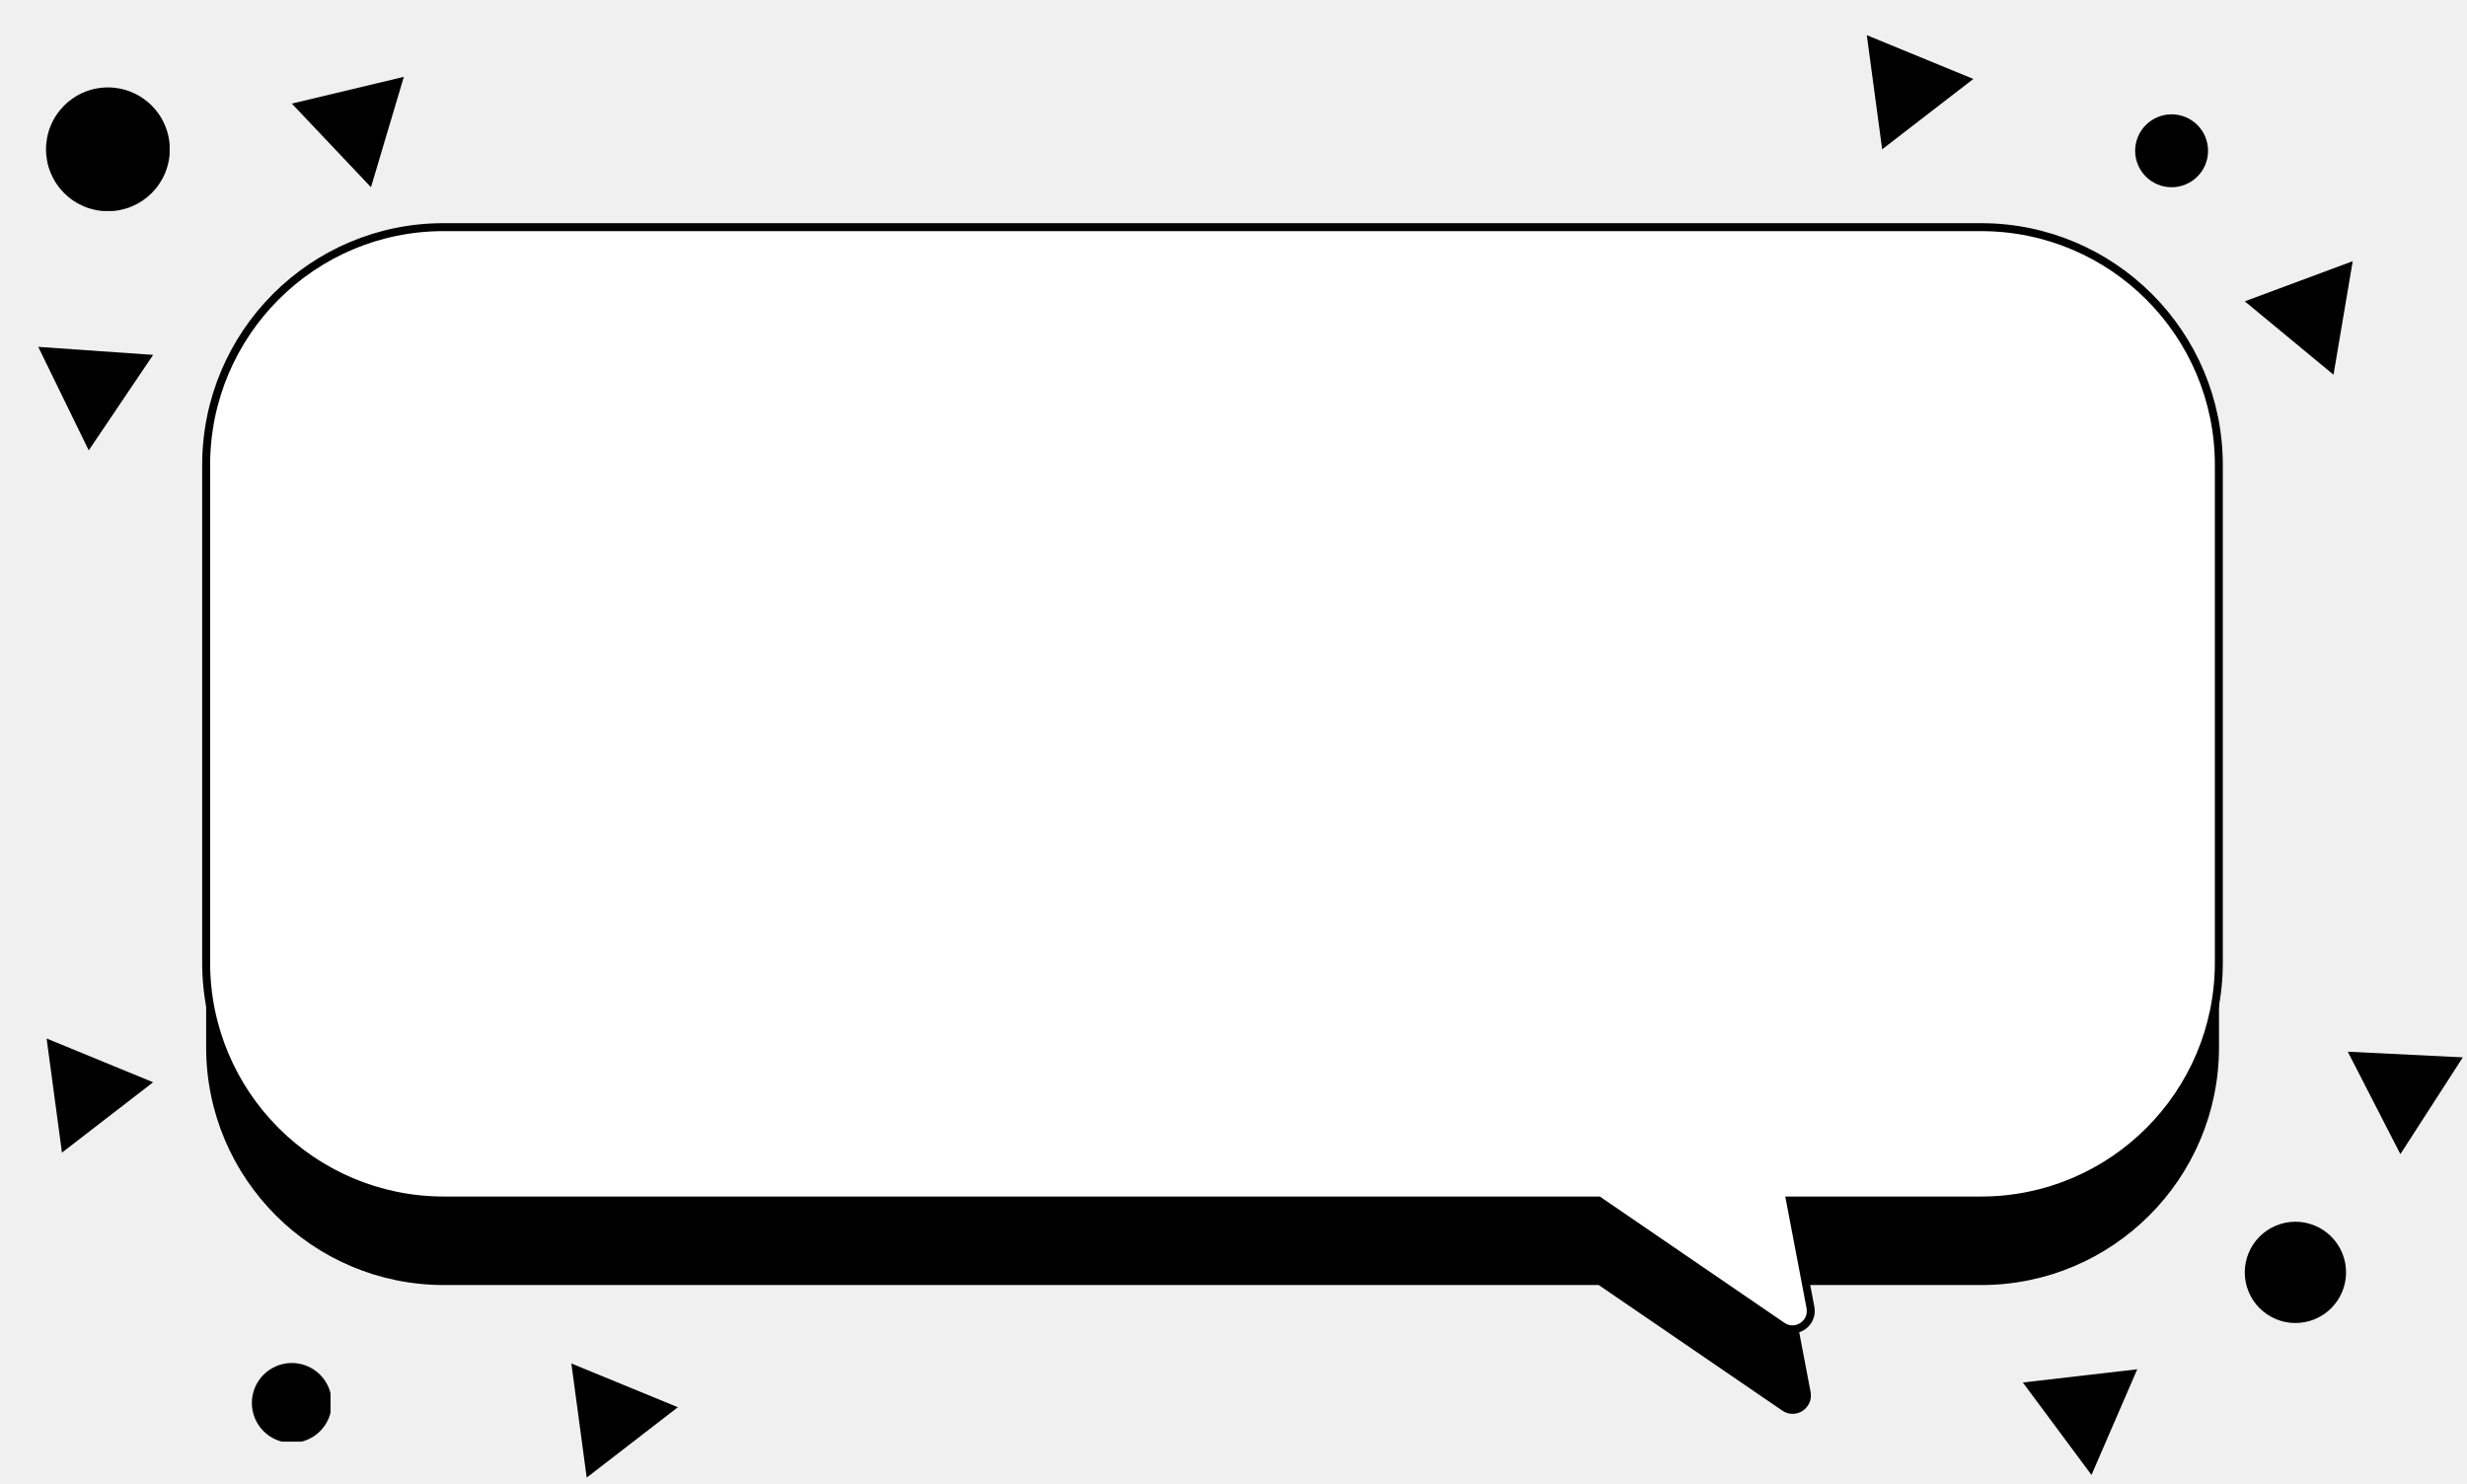
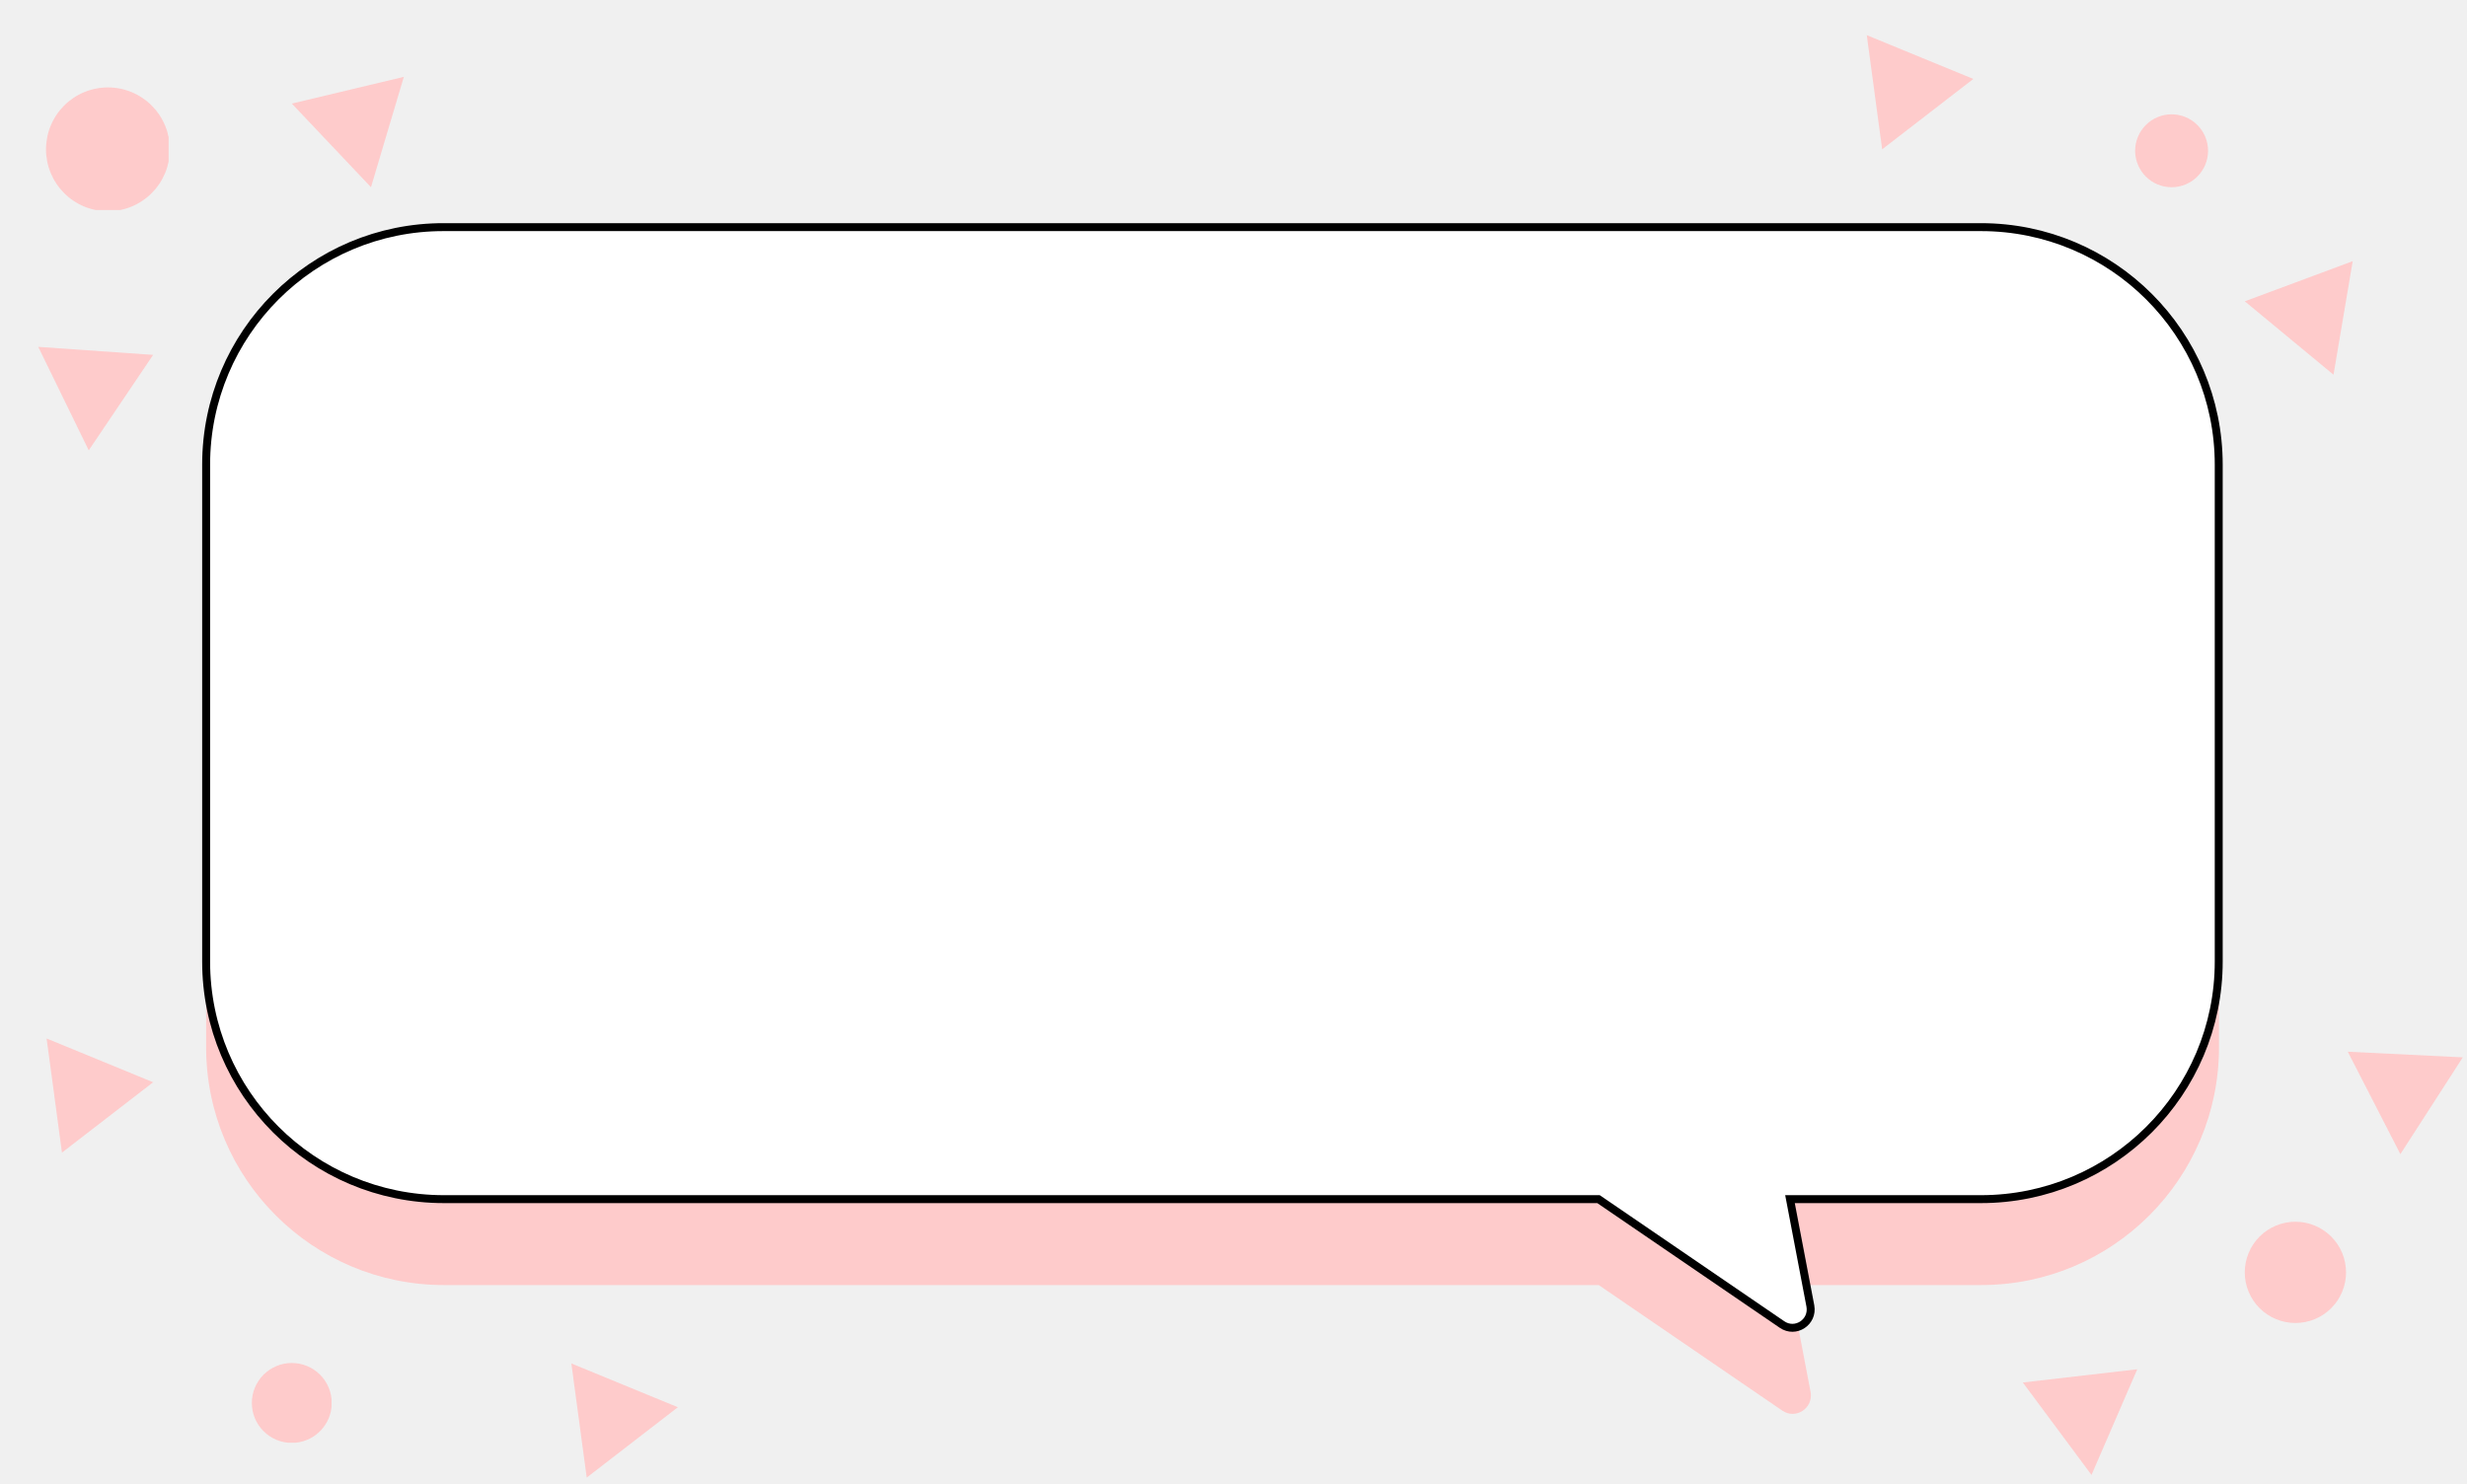
<svg xmlns="http://www.w3.org/2000/svg" width="803" zoomAndPan="magnify" viewBox="0 0 602.25 362.25" height="483" preserveAspectRatio="xMidYMid meet" version="1.0">
  <defs>
-     <clipPath id="0cb9a00453">
-       <path d="M 11.23 21.344 L 41.414 21.344 L 41.414 51.527 L 11.23 51.527 Z M 11.23 21.344 " clip-rule="nonzero" />
+     <clipPath id="825496c2fa">
+       <path d="M 11.23 21.344 L 41.168 21.344 L 41.168 51.285 L 11.23 51.285 Z M 11.23 21.344 " clip-rule="nonzero" />
    </clipPath>
-     <clipPath id="34d221b09a">
-       <path d="M 61.484 332.77 L 80.688 332.77 L 80.688 351.977 L 61.484 351.977 Z M 61.484 332.77 " clip-rule="nonzero" />
+     <clipPath id="391b72ec89">
+       <path d="M 61.484 332.77 L 80.941 332.77 L 80.941 352.23 L 61.484 352.23 Z M 61.484 332.77 " clip-rule="nonzero" />
    </clipPath>
-     <clipPath id="3274bc2d26">
-       <path d="M 521.234 27.91 L 539.07 27.91 L 539.07 45.746 L 521.234 45.746 Z M 521.234 27.91 " clip-rule="nonzero" />
+     <clipPath id="3fe999c992">
+       <path d="M 521.234 27.91 L 539.199 27.91 L 539.199 45.875 L 521.234 45.875 Z M 521.234 27.91 " clip-rule="nonzero" />
    </clipPath>
-     <clipPath id="af3bf70b24">
-       <path d="M 548 298.281 L 572.695 298.281 L 572.695 322.977 L 548 322.977 Z M 548 298.281 " clip-rule="nonzero" />
+     <clipPath id="2c1f26decb">
+       <path d="M 548 298.281 L 572.699 298.281 L 572.699 322.98 L 548 322.98 Z M 548 298.281 " clip-rule="nonzero" />
    </clipPath>
-     <clipPath id="65b80e7d32">
+     <clipPath id="78efe4687b">
      <path d="M 9 84 L 38 84 L 38 110 L 9 110 Z M 9 84 " clip-rule="nonzero" />
    </clipPath>
-     <clipPath id="630c8176bd">
-       <path d="M 1.477 96.34 L 17.199 73.02 L 37.672 86.824 L 21.953 110.145 Z M 1.477 96.34 " clip-rule="nonzero" />
+     <clipPath id="ebc6a5e622">
+       <path d="M 1.477 96.34 L 17.379 72.758 L 37.855 86.566 L 21.957 110.145 Z M 1.477 96.34 " clip-rule="nonzero" />
    </clipPath>
-     <clipPath id="b9e4e00509">
-       <path d="M 1.477 96.34 L 17.199 73.02 L 37.672 86.824 L 21.953 110.145 Z M 1.477 96.34 " clip-rule="nonzero" />
+     <clipPath id="2b9bc7bc0e">
+       <path d="M 1.477 96.34 L 17.379 72.758 L 37.855 86.566 L 21.957 110.145 Z M 1.477 96.34 " clip-rule="nonzero" />
    </clipPath>
-     <clipPath id="af92a68385">
+     <clipPath id="d6e77be3b5">
      <path d="M 139 332 L 166 332 L 166 361 L 139 361 Z M 139 332 " clip-rule="nonzero" />
    </clipPath>
-     <clipPath id="92bf56401e">
-       <path d="M 128.348 341.473 L 150.613 324.289 L 165.703 343.836 L 143.438 361.023 Z M 128.348 341.473 " clip-rule="nonzero" />
+     <clipPath id="2552138a98">
+       <path d="M 128.352 341.473 L 150.867 324.094 L 165.957 343.648 L 143.441 361.023 Z M 128.352 341.473 " clip-rule="nonzero" />
    </clipPath>
-     <clipPath id="be856d216a">
-       <path d="M 128.348 341.473 L 150.613 324.289 L 165.703 343.836 L 143.438 361.023 Z M 128.348 341.473 " clip-rule="nonzero" />
+     <clipPath id="41b12129d6">
+       <path d="M 128.352 341.473 L 150.867 324.094 L 165.957 343.648 L 143.441 361.023 Z M 128.352 341.473 " clip-rule="nonzero" />
    </clipPath>
-     <clipPath id="6cac5fdcc2">
+     <clipPath id="02cba362d5">
      <path d="M 493 334 L 522 334 L 522 361 L 493 361 Z M 493 334 " clip-rule="nonzero" />
    </clipPath>
-     <clipPath id="060534f5c2">
-       <path d="M 513.371 323.016 L 530.137 345.594 L 510.312 360.316 L 493.543 337.738 Z M 513.371 323.016 " clip-rule="nonzero" />
+     <clipPath id="7dec015884">
+       <path d="M 513.367 323.016 L 530.324 345.848 L 510.496 360.574 L 493.539 337.738 Z M 513.367 323.016 " clip-rule="nonzero" />
    </clipPath>
-     <clipPath id="ffd5a2005a">
-       <path d="M 513.371 323.016 L 530.137 345.594 L 510.312 360.316 L 493.543 337.738 Z M 513.371 323.016 " clip-rule="nonzero" />
+     <clipPath id="f9ae2f2b07">
+       <path d="M 513.367 323.016 L 530.324 345.848 L 510.496 360.574 L 493.539 337.738 Z M 513.367 323.016 " clip-rule="nonzero" />
    </clipPath>
-     <clipPath id="61b8c95fb4">
+     <clipPath id="d4b0c597fe">
      <path d="M 455 8 L 482 8 L 482 37 L 455 37 Z M 455 8 " clip-rule="nonzero" />
    </clipPath>
-     <clipPath id="9a28f94799">
-       <path d="M 444.602 17.18 L 466.867 -0.004 L 481.953 19.543 L 459.691 36.727 Z M 444.602 17.18 " clip-rule="nonzero" />
+     <clipPath id="d077121483">
+       <path d="M 444.602 17.18 L 467.117 -0.199 L 482.207 19.352 L 459.695 36.73 Z M 444.602 17.18 " clip-rule="nonzero" />
    </clipPath>
-     <clipPath id="5d2e683784">
-       <path d="M 444.602 17.18 L 466.867 -0.004 L 481.953 19.543 L 459.691 36.727 Z M 444.602 17.18 " clip-rule="nonzero" />
+     <clipPath id="490580455b">
+       <path d="M 444.602 17.18 L 467.117 -0.199 L 482.207 19.352 L 459.695 36.73 Z M 444.602 17.18 " clip-rule="nonzero" />
    </clipPath>
-     <clipPath id="1e4647cddd">
+     <clipPath id="3243d48c79">
      <path d="M 11 253 L 38 253 L 38 282 L 11 282 Z M 11 253 " clip-rule="nonzero" />
    </clipPath>
-     <clipPath id="99ce3928b0">
-       <path d="M 0.25 262.133 L 22.512 244.949 L 37.602 264.496 L 15.336 281.68 Z M 0.25 262.133 " clip-rule="nonzero" />
+     <clipPath id="583934246b">
+       <path d="M 0.25 262.133 L 22.766 244.754 L 37.855 264.309 L 15.34 281.684 Z M 0.25 262.133 " clip-rule="nonzero" />
    </clipPath>
-     <clipPath id="911923e2f5">
-       <path d="M 0.25 262.133 L 22.512 244.949 L 37.602 264.496 L 15.336 281.68 Z M 0.25 262.133 " clip-rule="nonzero" />
+     <clipPath id="147d5f0aae">
+       <path d="M 0.25 262.133 L 22.766 244.754 L 37.855 264.309 L 15.34 281.684 Z M 0.25 262.133 " clip-rule="nonzero" />
    </clipPath>
-     <clipPath id="603e74f6ad">
+     <clipPath id="a79f8b55a8">
      <path d="M 71 18 L 99 18 L 99 46 L 71 46 Z M 71 18 " clip-rule="nonzero" />
    </clipPath>
-     <clipPath id="2d8ca5f049">
-       <path d="M 88.926 8.551 L 108.258 28.977 L 90.324 45.953 L 70.992 25.527 Z M 88.926 8.551 " clip-rule="nonzero" />
+     <clipPath id="988e1b7d2f">
+       <path d="M 88.926 8.551 L 108.477 29.207 L 90.539 46.188 L 70.988 25.531 Z M 88.926 8.551 " clip-rule="nonzero" />
    </clipPath>
-     <clipPath id="4f77005d41">
-       <path d="M 88.926 8.551 L 108.258 28.977 L 90.324 45.953 L 70.992 25.527 Z M 88.926 8.551 " clip-rule="nonzero" />
+     <clipPath id="608d9a52d1">
+       <path d="M 88.926 8.551 L 108.477 29.207 L 90.539 46.188 L 70.988 25.531 Z M 88.926 8.551 " clip-rule="nonzero" />
    </clipPath>
-     <clipPath id="a9dc95bce2">
+     <clipPath id="c264f5b19a">
      <path d="M 573 256 L 601.254 256 L 601.254 282 L 573 282 Z M 573 256 " clip-rule="nonzero" />
    </clipPath>
-     <clipPath id="f146f9848f">
-       <path d="M 565.523 268.582 L 580.766 244.945 L 601.52 258.328 L 586.277 281.965 Z M 565.523 268.582 " clip-rule="nonzero" />
+     <clipPath id="e8a76a293f">
+       <path d="M 565.527 268.582 L 580.938 244.68 L 601.695 258.062 L 586.285 281.965 Z M 565.527 268.582 " clip-rule="nonzero" />
    </clipPath>
-     <clipPath id="2ab944a77d">
-       <path d="M 565.523 268.582 L 580.766 244.945 L 601.52 258.328 L 586.277 281.965 Z M 565.523 268.582 " clip-rule="nonzero" />
+     <clipPath id="c5c2911ded">
+       <path d="M 565.527 268.582 L 580.938 244.68 L 601.695 258.062 L 586.285 281.965 Z M 565.527 268.582 " clip-rule="nonzero" />
    </clipPath>
-     <clipPath id="61ef92c11e">
+     <clipPath id="4b67b57b47">
      <path d="M 548 63 L 575 63 L 575 92 L 548 92 Z M 548 63 " clip-rule="nonzero" />
    </clipPath>
-     <clipPath id="e23cef1f73">
-       <path d="M 563.523 54.805 L 585.191 72.73 L 569.453 91.758 L 547.781 73.832 Z M 563.523 54.805 " clip-rule="nonzero" />
+     <clipPath id="f5ab5eb4af">
+       <path d="M 563.523 54.805 L 585.438 72.934 L 569.691 91.961 L 547.777 73.832 Z M 563.523 54.805 " clip-rule="nonzero" />
    </clipPath>
-     <clipPath id="c8918ab900">
-       <path d="M 563.523 54.805 L 585.191 72.73 L 569.453 91.758 L 547.781 73.832 Z M 563.523 54.805 " clip-rule="nonzero" />
+     <clipPath id="bc7d2ad79d">
+       <path d="M 563.523 54.805 L 585.438 72.934 L 569.691 91.961 L 547.777 73.832 Z M 563.523 54.805 " clip-rule="nonzero" />
    </clipPath>
-     <clipPath id="c08e853049">
-       <path d="M 39 48.348 L 553 48.348 L 553 331.645 L 39 331.645 Z M 39 48.348 " clip-rule="nonzero" />
+     <clipPath id="bda02fc613">
+       <path d="M 39 48.348 L 553 48.348 L 553 331.262 L 39 331.262 Z M 39 48.348 " clip-rule="nonzero" />
    </clipPath>
  </defs>
-   <g clip-path="url(#0cb9a00453)">
-     <path class="custom-color" d="M 41.457 36.457 C 41.457 37.449 41.359 38.434 41.164 39.406 C 40.973 40.379 40.684 41.324 40.305 42.242 C 39.926 43.156 39.461 44.027 38.91 44.855 C 38.359 45.68 37.73 46.441 37.031 47.145 C 36.328 47.844 35.562 48.473 34.738 49.023 C 33.914 49.574 33.043 50.039 32.125 50.422 C 31.211 50.801 30.266 51.086 29.293 51.281 C 28.32 51.473 27.336 51.57 26.344 51.57 C 25.352 51.57 24.367 51.473 23.395 51.281 C 22.422 51.086 21.477 50.801 20.559 50.422 C 19.645 50.039 18.773 49.574 17.949 49.023 C 17.121 48.473 16.359 47.844 15.656 47.145 C 14.957 46.441 14.328 45.68 13.777 44.855 C 13.227 44.027 12.762 43.156 12.383 42.242 C 12 41.324 11.715 40.379 11.52 39.406 C 11.328 38.434 11.23 37.449 11.23 36.457 C 11.23 35.465 11.328 34.484 11.52 33.508 C 11.715 32.535 12 31.59 12.383 30.676 C 12.762 29.758 13.227 28.887 13.777 28.062 C 14.328 27.238 14.957 26.473 15.656 25.773 C 16.359 25.07 17.121 24.445 17.949 23.891 C 18.773 23.34 19.645 22.875 20.559 22.496 C 21.477 22.117 22.422 21.828 23.395 21.637 C 24.367 21.441 25.352 21.344 26.344 21.344 C 27.336 21.344 28.32 21.441 29.293 21.637 C 30.266 21.828 31.211 22.117 32.125 22.496 C 33.043 22.875 33.914 23.34 34.738 23.891 C 35.562 24.445 36.328 25.07 37.031 25.773 C 37.73 26.473 38.359 27.238 38.91 28.062 C 39.461 28.887 39.926 29.758 40.305 30.676 C 40.684 31.59 40.973 32.535 41.164 33.508 C 41.359 34.484 41.457 35.465 41.457 36.457 Z M 41.457 36.457 " fill-opacity="1" fill-rule="nonzero" />
+   <g clip-path="url(#825496c2fa)">
+     <path fill="#fecbcb" d="M 41.461 36.461 C 41.461 37.453 41.363 38.438 41.172 39.41 C 40.977 40.383 40.691 41.328 40.312 42.246 C 39.93 43.16 39.465 44.031 38.914 44.859 C 38.363 45.684 37.734 46.445 37.035 47.148 C 36.332 47.852 35.57 48.477 34.742 49.027 C 33.918 49.578 33.047 50.047 32.129 50.426 C 31.215 50.805 30.27 51.094 29.293 51.285 C 28.32 51.48 27.34 51.574 26.348 51.574 C 25.355 51.574 24.371 51.48 23.398 51.285 C 22.426 51.094 21.48 50.805 20.562 50.426 C 19.645 50.047 18.773 49.578 17.949 49.027 C 17.125 48.477 16.359 47.852 15.656 47.148 C 14.957 46.445 14.328 45.684 13.777 44.859 C 13.227 44.031 12.762 43.16 12.383 42.246 C 12 41.328 11.715 40.383 11.52 39.41 C 11.328 38.438 11.23 37.453 11.23 36.461 C 11.23 35.469 11.328 34.484 11.52 33.512 C 11.715 32.539 12 31.594 12.383 30.676 C 12.762 29.758 13.227 28.887 13.777 28.062 C 14.328 27.238 14.957 26.473 15.656 25.773 C 16.359 25.07 17.125 24.445 17.949 23.895 C 18.773 23.34 19.645 22.875 20.562 22.496 C 21.48 22.117 22.426 21.828 23.398 21.637 C 24.371 21.441 25.355 21.344 26.348 21.344 C 27.34 21.344 28.32 21.441 29.293 21.637 C 30.27 21.828 31.215 22.117 32.129 22.496 C 33.047 22.875 33.918 23.34 34.742 23.895 C 35.57 24.445 36.332 25.07 37.035 25.773 C 37.734 26.473 38.363 27.238 38.914 28.062 C 39.465 28.887 39.93 29.758 40.312 30.676 C 40.691 31.594 40.977 32.539 41.172 33.512 C 41.363 34.484 41.461 35.469 41.461 36.461 Z M 41.461 36.461 " fill-opacity="1" fill-rule="nonzero" />
  </g>
-   <g clip-path="url(#34d221b09a)">
-     <path class="custom-color" d="M 80.988 342.523 C 80.988 343.164 80.926 343.797 80.801 344.426 C 80.676 345.055 80.492 345.664 80.246 346.254 C 80 346.848 79.703 347.41 79.344 347.941 C 78.988 348.473 78.586 348.969 78.133 349.422 C 77.68 349.871 77.188 350.277 76.656 350.633 C 76.121 350.988 75.559 351.289 74.969 351.535 C 74.375 351.781 73.766 351.965 73.137 352.09 C 72.512 352.215 71.875 352.277 71.234 352.277 C 70.594 352.277 69.961 352.215 69.332 352.09 C 68.703 351.965 68.094 351.781 67.504 351.535 C 66.91 351.289 66.352 350.988 65.816 350.633 C 65.285 350.277 64.793 349.871 64.34 349.422 C 63.887 348.969 63.48 348.473 63.125 347.941 C 62.77 347.41 62.469 346.848 62.227 346.254 C 61.98 345.664 61.793 345.055 61.668 344.426 C 61.543 343.797 61.484 343.164 61.484 342.523 C 61.484 341.883 61.543 341.25 61.668 340.621 C 61.793 339.992 61.98 339.383 62.227 338.789 C 62.469 338.199 62.77 337.637 63.125 337.105 C 63.48 336.57 63.887 336.078 64.34 335.625 C 64.793 335.172 65.285 334.77 65.816 334.414 C 66.352 334.059 66.91 333.758 67.504 333.512 C 68.094 333.266 68.703 333.082 69.332 332.957 C 69.961 332.832 70.594 332.77 71.234 332.77 C 71.875 332.77 72.512 332.832 73.137 332.957 C 73.766 333.082 74.375 333.266 74.969 333.512 C 75.559 333.758 76.121 334.059 76.656 334.414 C 77.188 334.77 77.68 335.172 78.133 335.625 C 78.586 336.078 78.988 336.57 79.344 337.105 C 79.703 337.637 80 338.199 80.246 338.789 C 80.492 339.383 80.676 339.992 80.801 340.621 C 80.926 341.25 80.988 341.883 80.988 342.523 Z M 80.988 342.523 " fill-opacity="1" fill-rule="nonzero" />
+   <g clip-path="url(#391b72ec89)">
+     <path fill="#fecbcb" d="M 80.988 342.523 C 80.988 343.164 80.926 343.797 80.801 344.426 C 80.676 345.055 80.492 345.664 80.246 346.254 C 80 346.848 79.699 347.41 79.344 347.941 C 78.988 348.473 78.586 348.969 78.133 349.418 C 77.68 349.871 77.188 350.277 76.656 350.633 C 76.121 350.988 75.559 351.289 74.969 351.535 C 74.375 351.777 73.766 351.965 73.137 352.09 C 72.512 352.215 71.875 352.277 71.234 352.277 C 70.594 352.277 69.961 352.215 69.332 352.09 C 68.703 351.965 68.094 351.777 67.504 351.535 C 66.91 351.289 66.348 350.988 65.816 350.633 C 65.285 350.277 64.793 349.871 64.34 349.418 C 63.887 348.969 63.48 348.473 63.125 347.941 C 62.77 347.41 62.469 346.848 62.227 346.254 C 61.98 345.664 61.793 345.055 61.668 344.426 C 61.543 343.797 61.484 343.164 61.484 342.523 C 61.484 341.883 61.543 341.25 61.668 340.621 C 61.793 339.992 61.98 339.383 62.227 338.789 C 62.469 338.199 62.77 337.637 63.125 337.105 C 63.48 336.57 63.887 336.078 64.34 335.625 C 64.793 335.172 65.285 334.77 65.816 334.414 C 66.348 334.059 66.91 333.758 67.504 333.512 C 68.094 333.266 68.703 333.082 69.332 332.957 C 69.961 332.832 70.594 332.77 71.234 332.77 C 71.875 332.77 72.512 332.832 73.137 332.957 C 73.766 333.082 74.375 333.266 74.969 333.512 C 75.559 333.758 76.121 334.059 76.656 334.414 C 77.188 334.77 77.68 335.172 78.133 335.625 C 78.586 336.078 78.988 336.57 79.344 337.105 C 79.699 337.637 80 338.199 80.246 338.789 C 80.492 339.383 80.676 339.992 80.801 340.621 C 80.926 341.25 80.988 341.883 80.988 342.523 Z M 80.988 342.523 " fill-opacity="1" fill-rule="nonzero" />
  </g>
-   <g clip-path="url(#3274bc2d26)">
-     <path class="custom-color" d="M 539.039 36.812 C 539.039 37.398 538.98 37.977 538.867 38.551 C 538.754 39.121 538.582 39.68 538.359 40.219 C 538.137 40.758 537.863 41.273 537.539 41.758 C 537.211 42.242 536.844 42.695 536.43 43.105 C 536.016 43.52 535.566 43.891 535.082 44.215 C 534.594 44.539 534.082 44.812 533.543 45.035 C 533.004 45.262 532.445 45.43 531.871 45.543 C 531.301 45.656 530.719 45.715 530.137 45.715 C 529.551 45.715 528.973 45.656 528.398 45.543 C 527.828 45.43 527.27 45.262 526.73 45.035 C 526.191 44.812 525.676 44.539 525.191 44.215 C 524.703 43.891 524.254 43.52 523.844 43.105 C 523.43 42.695 523.059 42.242 522.734 41.758 C 522.41 41.273 522.137 40.758 521.914 40.219 C 521.688 39.68 521.52 39.121 521.406 38.551 C 521.293 37.977 521.234 37.398 521.234 36.812 C 521.234 36.227 521.293 35.648 521.406 35.074 C 521.52 34.504 521.688 33.945 521.914 33.406 C 522.137 32.867 522.41 32.352 522.734 31.867 C 523.059 31.383 523.43 30.934 523.844 30.52 C 524.254 30.105 524.703 29.734 525.191 29.41 C 525.676 29.086 526.191 28.812 526.73 28.59 C 527.27 28.367 527.828 28.195 528.398 28.082 C 528.973 27.969 529.551 27.91 530.137 27.91 C 530.719 27.91 531.301 27.969 531.871 28.082 C 532.445 28.195 533.004 28.367 533.543 28.59 C 534.082 28.812 534.594 29.086 535.082 29.41 C 535.566 29.734 536.016 30.105 536.43 30.52 C 536.844 30.934 537.211 31.383 537.539 31.867 C 537.863 32.352 538.137 32.867 538.359 33.406 C 538.582 33.945 538.754 34.504 538.867 35.074 C 538.98 35.648 539.039 36.227 539.039 36.812 Z M 539.039 36.812 " fill-opacity="1" fill-rule="nonzero" />
+   <g clip-path="url(#3fe999c992)">
+     <path fill="#fecbcb" d="M 539.035 36.812 C 539.035 37.395 538.977 37.973 538.863 38.547 C 538.75 39.121 538.578 39.676 538.355 40.215 C 538.133 40.758 537.859 41.27 537.535 41.754 C 537.211 42.242 536.84 42.691 536.426 43.105 C 536.016 43.516 535.566 43.887 535.078 44.211 C 534.594 44.535 534.078 44.809 533.539 45.031 C 533 45.258 532.445 45.426 531.871 45.539 C 531.297 45.652 530.719 45.711 530.133 45.711 C 529.551 45.711 528.973 45.652 528.398 45.539 C 527.824 45.426 527.27 45.258 526.73 45.031 C 526.188 44.809 525.676 44.535 525.191 44.211 C 524.703 43.887 524.254 43.516 523.84 43.105 C 523.43 42.691 523.059 42.242 522.734 41.754 C 522.41 41.27 522.137 40.758 521.914 40.215 C 521.688 39.676 521.52 39.121 521.406 38.547 C 521.293 37.973 521.234 37.395 521.234 36.812 C 521.234 36.227 521.293 35.648 521.406 35.074 C 521.52 34.5 521.688 33.945 521.914 33.406 C 522.137 32.867 522.41 32.352 522.734 31.867 C 523.059 31.379 523.43 30.93 523.84 30.52 C 524.254 30.105 524.703 29.734 525.191 29.41 C 525.676 29.086 526.188 28.812 526.73 28.59 C 527.27 28.363 527.824 28.195 528.398 28.082 C 528.973 27.969 529.551 27.91 530.133 27.91 C 530.719 27.91 531.297 27.969 531.871 28.082 C 532.445 28.195 533 28.363 533.539 28.59 C 534.078 28.812 534.594 29.086 535.078 29.41 C 535.566 29.734 536.016 30.105 536.426 30.52 C 536.84 30.93 537.211 31.379 537.535 31.867 C 537.859 32.352 538.133 32.867 538.355 33.406 C 538.578 33.945 538.75 34.5 538.863 35.074 C 538.977 35.648 539.035 36.227 539.035 36.812 Z M 539.035 36.812 " fill-opacity="1" fill-rule="nonzero" />
  </g>
-   <g clip-path="url(#af3bf70b24)">
-     <path class="custom-color" d="M 572.727 310.645 C 572.727 311.457 572.648 312.262 572.488 313.059 C 572.332 313.855 572.094 314.625 571.785 315.375 C 571.473 316.125 571.094 316.84 570.641 317.516 C 570.191 318.188 569.68 318.812 569.105 319.387 C 568.531 319.961 567.906 320.473 567.23 320.926 C 566.555 321.375 565.844 321.758 565.094 322.066 C 564.344 322.379 563.57 322.613 562.773 322.77 C 561.98 322.93 561.176 323.008 560.363 323.008 C 559.551 323.008 558.746 322.93 557.949 322.77 C 557.156 322.613 556.383 322.379 555.633 322.066 C 554.883 321.758 554.168 321.375 553.496 320.926 C 552.82 320.473 552.195 319.961 551.621 319.387 C 551.047 318.812 550.535 318.188 550.082 317.516 C 549.633 316.84 549.25 316.125 548.941 315.375 C 548.629 314.625 548.395 313.855 548.238 313.059 C 548.078 312.262 548 311.457 548 310.645 C 548 309.832 548.078 309.031 548.238 308.234 C 548.395 307.438 548.629 306.664 548.941 305.914 C 549.25 305.164 549.633 304.453 550.082 303.777 C 550.535 303.102 551.047 302.477 551.621 301.902 C 552.195 301.328 552.82 300.816 553.496 300.367 C 554.168 299.914 554.883 299.535 555.633 299.223 C 556.383 298.914 557.156 298.68 557.949 298.52 C 558.746 298.363 559.551 298.281 560.363 298.281 C 561.176 298.281 561.98 298.363 562.773 298.52 C 563.57 298.68 564.344 298.914 565.094 299.223 C 565.844 299.535 566.555 299.914 567.23 300.367 C 567.906 300.816 568.531 301.328 569.105 301.902 C 569.68 302.477 570.191 303.102 570.641 303.777 C 571.094 304.453 571.473 305.164 571.785 305.914 C 572.094 306.664 572.332 307.438 572.488 308.234 C 572.648 309.031 572.727 309.832 572.727 310.645 Z M 572.727 310.645 " fill-opacity="1" fill-rule="nonzero" />
+   <g clip-path="url(#2c1f26decb)">
+     <path fill="#fecbcb" d="M 572.723 310.645 C 572.723 311.457 572.645 312.258 572.484 313.055 C 572.324 313.852 572.09 314.625 571.781 315.375 C 571.469 316.125 571.09 316.836 570.641 317.512 C 570.188 318.188 569.676 318.809 569.102 319.383 C 568.527 319.957 567.902 320.469 567.227 320.922 C 566.555 321.371 565.84 321.754 565.09 322.062 C 564.34 322.375 563.57 322.609 562.773 322.766 C 561.977 322.926 561.172 323.004 560.359 323.004 C 559.551 323.004 558.746 322.926 557.949 322.766 C 557.152 322.609 556.379 322.375 555.629 322.062 C 554.879 321.754 554.168 321.371 553.492 320.922 C 552.82 320.469 552.195 319.957 551.621 319.383 C 551.047 318.809 550.535 318.188 550.082 317.512 C 549.633 316.836 549.25 316.125 548.941 315.375 C 548.629 314.625 548.395 313.852 548.238 313.055 C 548.078 312.258 548 311.457 548 310.645 C 548 309.832 548.078 309.027 548.238 308.23 C 548.395 307.438 548.629 306.664 548.941 305.914 C 549.25 305.164 549.633 304.449 550.082 303.777 C 550.535 303.102 551.047 302.477 551.621 301.902 C 552.195 301.328 552.82 300.816 553.492 300.367 C 554.168 299.914 554.879 299.535 555.629 299.223 C 556.379 298.914 557.152 298.68 557.949 298.52 C 558.746 298.363 559.551 298.281 560.359 298.281 C 561.172 298.281 561.977 298.363 562.773 298.52 C 563.57 298.68 564.34 298.914 565.09 299.223 C 565.84 299.535 566.555 299.914 567.227 300.367 C 567.902 300.816 568.527 301.328 569.102 301.902 C 569.676 302.477 570.188 303.102 570.641 303.777 C 571.09 304.449 571.469 305.164 571.781 305.914 C 572.09 306.664 572.324 307.438 572.484 308.23 C 572.645 309.027 572.723 309.832 572.723 310.645 Z M 572.723 310.645 " fill-opacity="1" fill-rule="nonzero" />
  </g>
-   <g clip-path="url(#65b80e7d32)">
-     <g clip-path="url(#630c8176bd)">
-       <g clip-path="url(#b9e4e00509)">
-         <path class="custom-color" d="M 21.664 109.953 L 9.336 84.688 L 37.383 86.641 Z M 21.664 109.953 " fill-opacity="1" fill-rule="nonzero" />
+   <g clip-path="url(#78efe4687b)">
+     <g clip-path="url(#ebc6a5e622)">
+       <g clip-path="url(#2b9bc7bc0e)">
+         <path fill="#fecbcb" d="M 21.664 109.949 L 9.336 84.684 L 37.383 86.641 Z M 21.664 109.949 " fill-opacity="1" fill-rule="nonzero" />
      </g>
    </g>
  </g>
-   <g clip-path="url(#af92a68385)">
-     <g clip-path="url(#92bf56401e)">
-       <g clip-path="url(#be856d216a)">
-         <path class="custom-color" d="M 143.227 360.75 L 139.48 332.887 L 165.48 343.57 Z M 143.227 360.75 " fill-opacity="1" fill-rule="nonzero" />
+   <g clip-path="url(#d6e77be3b5)">
+     <g clip-path="url(#2552138a98)">
+       <g clip-path="url(#41b12129d6)">
+         <path fill="#fecbcb" d="M 143.227 360.746 L 139.48 332.883 L 165.484 343.57 Z M 143.227 360.746 " fill-opacity="1" fill-rule="nonzero" />
      </g>
    </g>
  </g>
-   <g clip-path="url(#6cac5fdcc2)">
-     <g clip-path="url(#060534f5c2)">
-       <g clip-path="url(#ffd5a2005a)">
-         <path class="custom-color" d="M 493.82 337.531 L 521.75 334.301 L 510.582 360.102 Z M 493.82 337.531 " fill-opacity="1" fill-rule="nonzero" />
+   <g clip-path="url(#02cba362d5)">
+     <g clip-path="url(#7dec015884)">
+       <g clip-path="url(#f9ae2f2b07)">
+         <path fill="#fecbcb" d="M 493.82 337.531 L 521.75 334.301 L 510.582 360.102 Z M 493.82 337.531 " fill-opacity="1" fill-rule="nonzero" />
      </g>
    </g>
  </g>
-   <g clip-path="url(#61b8c95fb4)">
-     <g clip-path="url(#9a28f94799)">
-       <g clip-path="url(#5d2e683784)">
-         <path class="custom-color" d="M 459.48 36.453 L 455.73 8.59 L 481.734 19.277 Z M 459.48 36.453 " fill-opacity="1" fill-rule="nonzero" />
+   <g clip-path="url(#d4b0c597fe)">
+     <g clip-path="url(#d077121483)">
+       <g clip-path="url(#490580455b)">
+         <path fill="#fecbcb" d="M 459.48 36.453 L 455.73 8.59 L 481.734 19.273 Z M 459.48 36.453 " fill-opacity="1" fill-rule="nonzero" />
      </g>
    </g>
  </g>
-   <g clip-path="url(#1e4647cddd)">
-     <g clip-path="url(#99ce3928b0)">
-       <g clip-path="url(#911923e2f5)">
-         <path class="custom-color" d="M 15.125 281.406 L 11.379 253.547 L 37.383 264.23 Z M 15.125 281.406 " fill-opacity="1" fill-rule="nonzero" />
+   <g clip-path="url(#3243d48c79)">
+     <g clip-path="url(#583934246b)">
+       <g clip-path="url(#147d5f0aae)">
+         <path fill="#fecbcb" d="M 15.125 281.406 L 11.379 253.543 L 37.383 264.23 Z M 15.125 281.406 " fill-opacity="1" fill-rule="nonzero" />
      </g>
    </g>
  </g>
-   <g clip-path="url(#603e74f6ad)">
-     <g clip-path="url(#2d8ca5f049)">
-       <g clip-path="url(#4f77005d41)">
-         <path class="custom-color" d="M 71.242 25.293 L 98.586 18.762 L 90.566 45.707 Z M 71.242 25.293 " fill-opacity="1" fill-rule="nonzero" />
+   <g clip-path="url(#a79f8b55a8)">
+     <g clip-path="url(#988e1b7d2f)">
+       <g clip-path="url(#608d9a52d1)">
+         <path fill="#fecbcb" d="M 71.242 25.289 L 98.586 18.762 L 90.566 45.707 Z M 71.242 25.289 " fill-opacity="1" fill-rule="nonzero" />
      </g>
    </g>
  </g>
-   <g clip-path="url(#a9dc95bce2)">
-     <g clip-path="url(#f146f9848f)">
-       <g clip-path="url(#2ab944a77d)">
-         <path class="custom-color" d="M 585.988 281.777 L 573.145 256.77 L 601.223 258.148 Z M 585.988 281.777 " fill-opacity="1" fill-rule="nonzero" />
+   <g clip-path="url(#c264f5b19a)">
+     <g clip-path="url(#e8a76a293f)">
+       <g clip-path="url(#c5c2911ded)">
+         <path fill="#fecbcb" d="M 585.988 281.777 L 573.145 256.77 L 601.223 258.148 Z M 585.988 281.777 " fill-opacity="1" fill-rule="nonzero" />
      </g>
    </g>
  </g>
-   <g clip-path="url(#61ef92c11e)">
-     <g clip-path="url(#e23cef1f73)">
-       <g clip-path="url(#c8918ab900)">
-         <path class="custom-color" d="M 548.004 73.566 L 574.352 63.766 L 569.664 91.484 Z M 548.004 73.566 " fill-opacity="1" fill-rule="nonzero" />
+   <g clip-path="url(#4b67b57b47)">
+     <g clip-path="url(#f5ab5eb4af)">
+       <g clip-path="url(#bc7d2ad79d)">
+         <path fill="#fecbcb" d="M 548.004 73.562 L 574.352 63.762 L 569.664 91.484 Z M 548.004 73.562 " fill-opacity="1" fill-rule="nonzero" />
      </g>
    </g>
  </g>
-   <path class="custom-color" d="M 435.09 344.387 C 438.387 346.648 442.719 343.805 442.008 339.859 L 437.031 313.738 L 483.648 313.738 C 515.715 313.738 541.707 287.746 541.707 255.68 L 541.707 134.254 C 541.707 102.188 515.715 76.195 483.648 76.195 L 108.387 76.195 C 76.316 76.129 50.324 102.188 50.324 134.254 L 50.324 255.68 C 50.324 287.746 76.316 313.738 108.387 313.738 L 390.285 313.738 Z M 435.09 344.387 " fill-opacity="1" fill-rule="nonzero" />
-   <path fill="#ffffff" d="M 435.059 323.754 C 438.355 326.02 442.688 323.172 441.977 319.227 L 436.996 293.098 L 483.609 293.098 C 515.676 293.098 541.668 267.094 541.668 235.012 L 541.668 113.543 C 541.668 81.465 515.676 55.461 483.609 55.461 L 108.379 55.461 C 76.312 55.398 50.324 81.465 50.324 113.543 L 50.324 235.016 C 50.324 267.094 76.312 293.098 108.379 293.098 L 390.254 293.098 Z M 435.059 323.754 " fill-opacity="1" fill-rule="nonzero" />
-   <g clip-path="url(#c08e853049)">
-     <path stroke-linecap="butt" transform="matrix(0.646503, 0, 0, 0.646802, 37.39373, 48.34674)" fill="none" stroke-linejoin="miter" d="M 615.101 425.799 C 620.201 429.301 626.901 424.899 625.802 418.799 L 618.098 378.402 L 690.199 378.402 C 739.798 378.402 780.003 338.198 780.003 288.597 L 780.003 100.798 C 780.003 51.203 739.798 10.999 690.199 10.999 L 109.799 10.999 C 60.199 10.902 20.001 51.203 20.001 100.798 L 20.001 288.603 C 20.001 338.198 60.199 378.402 109.799 378.402 L 545.798 378.402 Z M 615.101 425.799 " stroke="#000000" stroke-width="3" stroke-opacity="1" stroke-miterlimit="4" />
+   <path fill="#fecbcb" d="M 435.09 344.391 C 438.387 346.652 442.719 343.809 442.008 339.863 L 437.031 313.742 L 483.648 313.742 C 515.715 313.742 541.707 287.75 541.707 255.68 L 541.707 134.258 C 541.707 102.188 515.715 76.195 483.648 76.195 L 108.383 76.195 C 76.312 76.129 50.32 102.188 50.32 134.258 L 50.32 255.68 C 50.32 287.75 76.312 313.742 108.383 313.742 L 390.285 313.742 Z M 435.09 344.391 " fill-opacity="1" fill-rule="nonzero" />
+   <path fill="#ffffff" d="M 435.035 323.379 C 438.332 325.641 442.664 322.801 441.953 318.859 L 436.977 292.766 L 483.586 292.766 C 515.652 292.766 541.641 266.797 541.641 234.762 L 541.641 113.457 C 541.641 81.418 515.652 55.453 483.586 55.453 L 108.375 55.453 C 76.309 55.387 50.32 81.418 50.32 113.457 L 50.32 234.762 C 50.32 266.797 76.309 292.766 108.375 292.766 L 390.234 292.766 Z M 435.035 323.379 " fill-opacity="1" fill-rule="nonzero" />
+   <g clip-path="url(#bda02fc613)">
+     <path stroke-linecap="butt" transform="matrix(0.646474, 0, 0, 0.645921, 37.3903, 48.34718)" fill="none" stroke-linejoin="miter" d="M 615.098 425.798 C 620.198 429.299 626.899 424.903 625.799 418.801 L 618.101 378.403 L 690.199 378.403 C 739.801 378.403 780.001 338.199 780.001 288.603 L 780.001 100.802 C 780.001 51.199 739.801 11.001 690.199 11.001 L 109.803 11.001 C 60.201 10.898 20.001 51.199 20.001 100.802 L 20.001 288.603 C 20.001 338.199 60.201 378.403 109.803 378.403 L 545.798 378.403 Z M 615.098 425.798 " stroke="#000000" stroke-width="3" stroke-opacity="1" stroke-miterlimit="4" />
  </g>
</svg>
